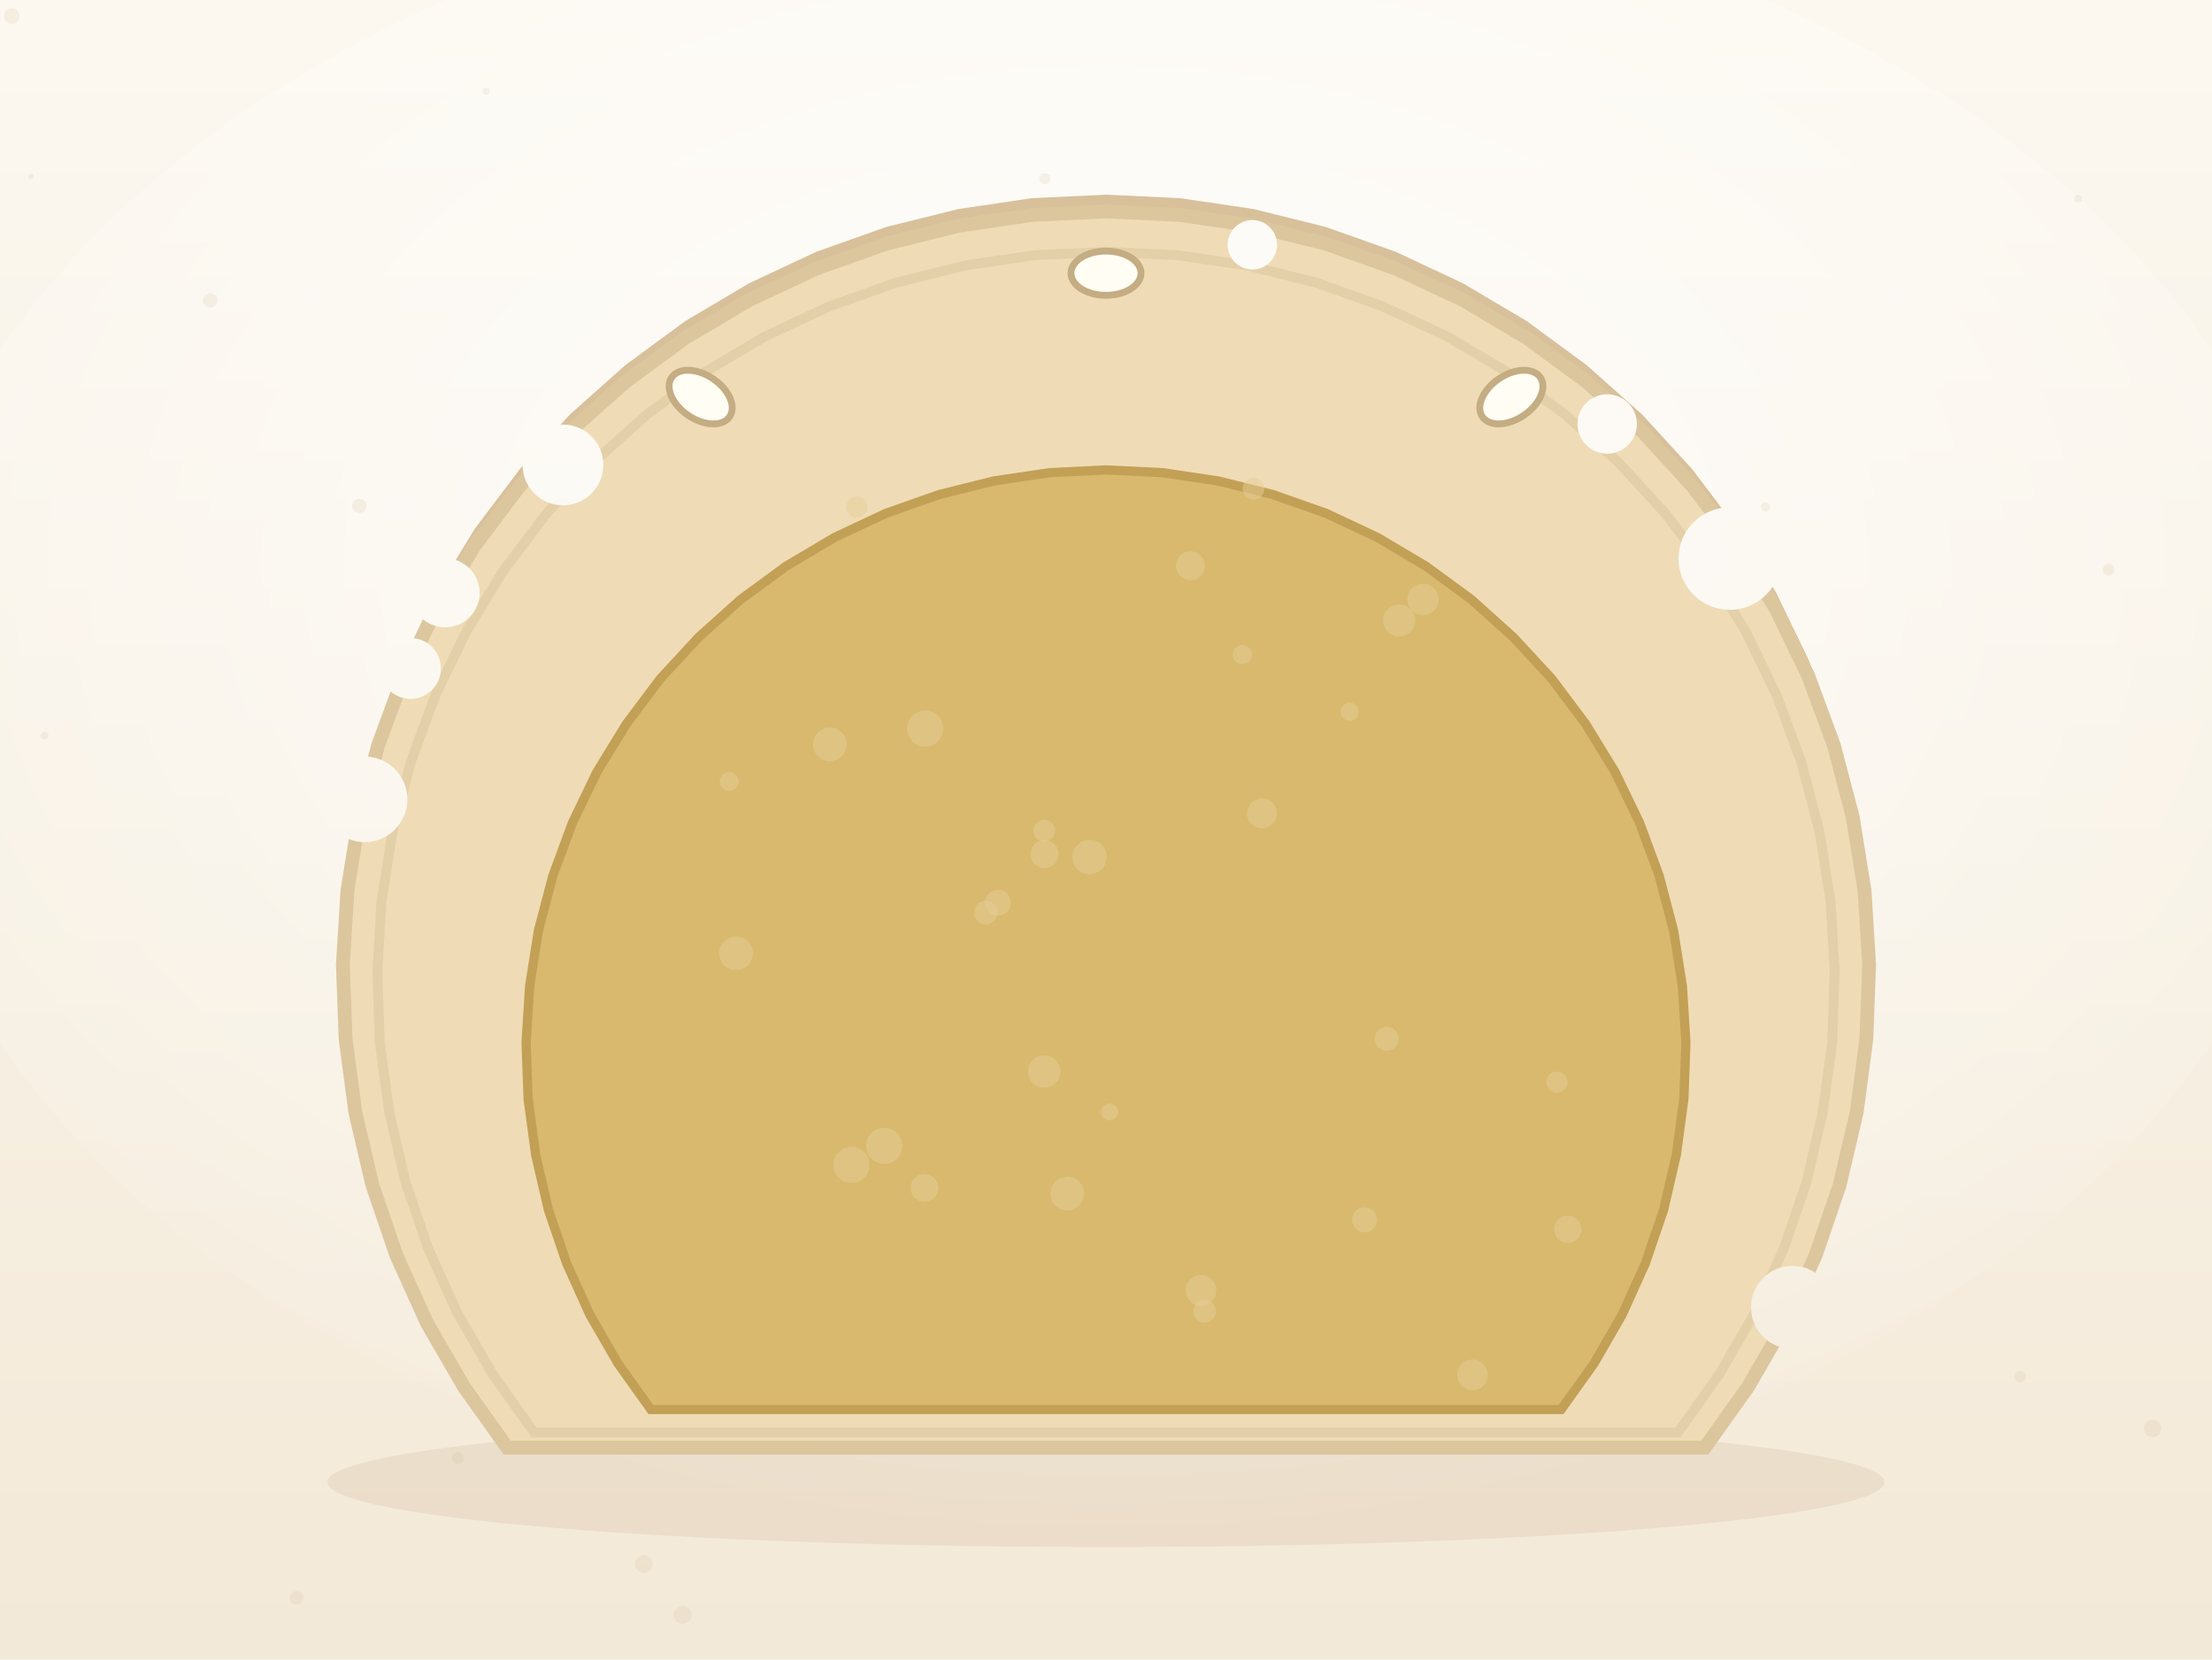
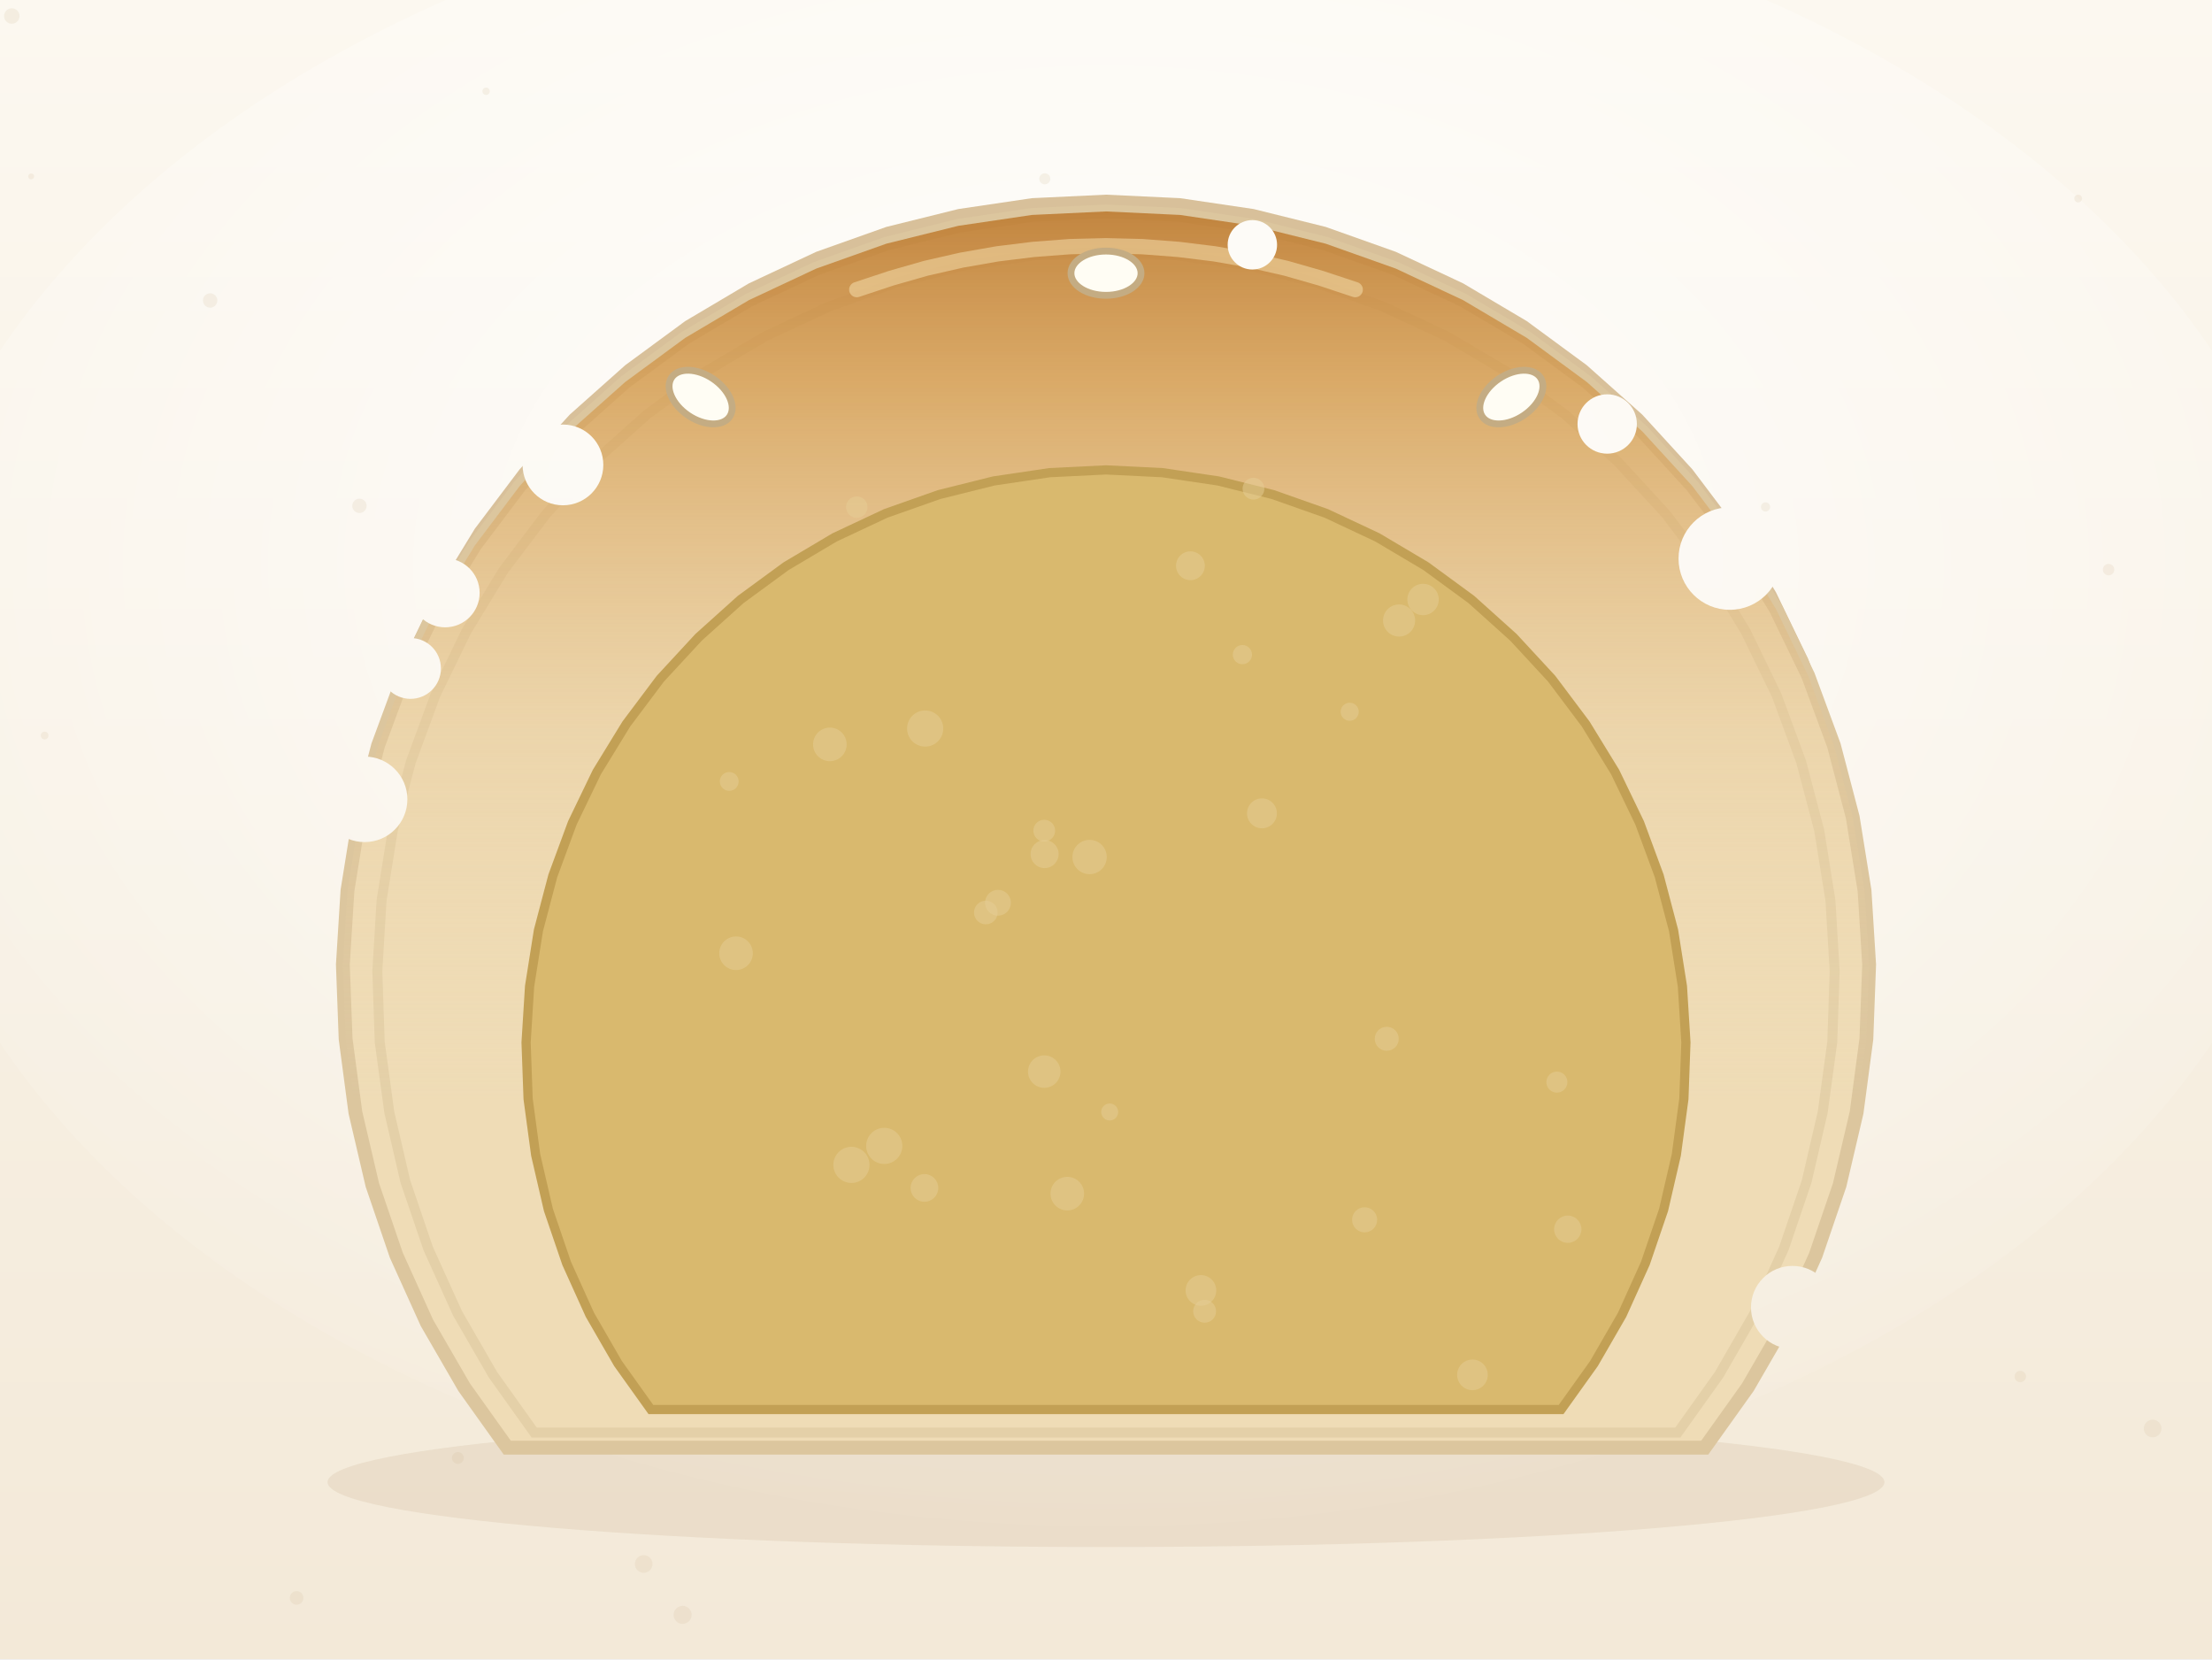
<svg xmlns="http://www.w3.org/2000/svg" viewBox="0 0 1200 900" width="1200" height="900" role="img" aria-label="莲蓉酥">
  <defs>
    <linearGradient id="bg" x1="0" y1="0" x2="0" y2="1">
      <stop offset="0" stop-color="#FCF8F0" />
      <stop offset="1" stop-color="#F3E9D8" />
    </linearGradient>
    <radialGradient id="glow" cx="50%" cy="42%" r="62%">
      <stop offset="0" stop-color="#FFFFFF" stop-opacity="0.85" />
      <stop offset="1" stop-color="#FFFFFF" stop-opacity="0" />
    </radialGradient>
    <radialGradient id="yolk" cx="36%" cy="32%" r="72%">
      <stop offset="0" stop-color="#F7CE68" />
      <stop offset="1" stop-color="#DE9F1E" />
    </radialGradient>
    <radialGradient id="wash" cx="40%" cy="34%" r="70%">
      <stop offset="0" stop-color="#E9BE84" stop-opacity="0.95" />
      <stop offset="1" stop-color="#D9A75E" stop-opacity="0.75" />
    </radialGradient>
  </defs>
  <rect width="1200" height="900" fill="url(#bg)" />
  <ellipse cx="600" cy="378" rx="660" ry="450" fill="url(#glow)" />
  <circle cx="1127.4" cy="107.7" r="2.1" fill="#C9B48F" opacity="0.16" />
  <circle cx="349.2" cy="848.4" r="4.8" fill="#C9B48F" opacity="0.16" />
  <circle cx="501.6" cy="312" r="4.3" fill="#C9B48F" opacity="0.16" />
  <circle cx="884.6" cy="673.6" r="1.9" fill="#C9B48F" opacity="0.16" />
  <circle cx="798.2" cy="508" r="2.6" fill="#C9B48F" opacity="0.16" />
  <circle cx="742.2" cy="190.4" r="4.3" fill="#C9B48F" opacity="0.16" />
  <circle cx="16.9" cy="95.7" r="1.6" fill="#C9B48F" opacity="0.16" />
  <circle cx="322.1" cy="598.9" r="2.8" fill="#C9B48F" opacity="0.16" />
  <circle cx="957.8" cy="275" r="2.5" fill="#C9B48F" opacity="0.16" />
  <circle cx="24.2" cy="399" r="2.1" fill="#C9B48F" opacity="0.16" />
  <circle cx="421" cy="446" r="3" fill="#C9B48F" opacity="0.16" />
  <circle cx="248.4" cy="790.9" r="3.2" fill="#C9B48F" opacity="0.16" />
  <circle cx="6.4" cy="8.7" r="4.2" fill="#C9B48F" opacity="0.16" />
  <circle cx="195" cy="274.4" r="3.9" fill="#C9B48F" opacity="0.16" />
  <circle cx="114" cy="163" r="3.9" fill="#C9B48F" opacity="0.16" />
  <circle cx="263.7" cy="49.5" r="2" fill="#C9B48F" opacity="0.16" />
  <circle cx="1143.9" cy="309" r="3.1" fill="#C9B48F" opacity="0.16" />
  <circle cx="854.7" cy="416.4" r="1.9" fill="#C9B48F" opacity="0.16" />
  <circle cx="1096" cy="746.7" r="3.1" fill="#C9B48F" opacity="0.16" />
  <circle cx="1167.8" cy="774.9" r="4.8" fill="#C9B48F" opacity="0.16" />
  <circle cx="370.3" cy="876" r="4.9" fill="#C9B48F" opacity="0.16" />
  <circle cx="403.2" cy="525" r="5" fill="#C9B48F" opacity="0.16" />
  <circle cx="566.8" cy="97" r="3" fill="#C9B48F" opacity="0.16" />
  <circle cx="160.9" cy="866.8" r="3.7" fill="#C9B48F" opacity="0.16" />
  <circle cx="885.5" cy="509.6" r="1.7" fill="#C9B48F" opacity="0.16" />
  <circle cx="840.7" cy="300.3" r="1.9" fill="#C9B48F" opacity="0.16" />
  <g>
    <g>
      <defs>
        <mask id="nib-600-785-414" maskUnits="userSpaceOnUse" x="20.4" y="-84.1" width="1159.2" height="1159.2">
          <rect x="20.4" y="-84.1" width="1159.2" height="1159.2" fill="#fff" />
          <circle cx="241.5" cy="321.6" r="18.7" fill="#000" />
          <circle cx="679.4" cy="132.8" r="13.4" fill="#000" />
          <circle cx="972.4" cy="709.2" r="22.5" fill="#000" />
          <circle cx="222.7" cy="362.6" r="16.5" fill="#000" />
          <circle cx="305.4" cy="252.2" r="21.9" fill="#000" />
          <circle cx="938.4" cy="303" r="27.8" fill="#000" />
          <circle cx="197.8" cy="433.6" r="23.2" fill="#000" />
          <circle cx="871.9" cy="230" r="16.1" fill="#000" />
        </mask>
      </defs>
      <ellipse cx="600" cy="804" rx="422.3" ry="35.2" fill="#B79B73" opacity="0.16" />
      <g mask="url(#nib-600-785-414)">
        <path d="M 275.2 776.2 L 251.8 743.4 L 231.6 708.5 L 215 671.8 L 202 633.7 L 192.8 594.4 L 187.5 554.5 L 186 514.2 L 188.5 474 L 194.9 434.2 L 205.1 395.2 L 219.1 357.4 L 236.6 321.2 L 257.6 286.8 L 281.9 254.6 L 309.1 224.9 L 339.2 198.1 L 371.7 174.2 L 406.3 153.7 L 442.8 136.6 L 480.8 123.1 L 519.9 113.4 L 559.8 107.5 L 600 105.6 L 640.2 107.5 L 680.1 113.4 L 719.2 123.1 L 757.2 136.6 L 793.7 153.7 L 828.3 174.2 L 860.8 198.1 L 890.9 224.9 L 918.1 254.6 L 942.4 286.8 L 963.4 321.2 L 980.9 357.4 L 994.9 395.2 L 1005.1 434.2 L 1011.5 474 L 1014 514.2 L 1012.5 554.5 L 1007.2 594.4 L 998 633.7 L 985 671.8 L 968.4 708.5 L 948.2 743.4 L 924.8 776.2 Z" fill="#D8C09A" />
        <path d="M 275.2 785.3 L 251.8 752.5 L 231.6 717.6 L 215 680.9 L 202 642.8 L 192.8 603.5 L 187.5 563.6 L 186 523.3 L 188.5 483.1 L 194.9 443.3 L 205.1 404.4 L 219.1 366.5 L 236.6 330.3 L 257.6 295.9 L 281.9 263.7 L 309.1 234 L 339.2 207.2 L 371.7 183.3 L 406.3 162.8 L 442.8 145.7 L 480.8 132.2 L 519.9 122.5 L 559.8 116.6 L 600 114.7 L 640.2 116.6 L 680.1 122.5 L 719.2 132.2 L 757.2 145.7 L 793.7 162.8 L 828.3 183.3 L 860.8 207.2 L 890.9 234 L 918.1 263.7 L 942.4 295.9 L 963.4 330.3 L 980.9 366.5 L 994.9 404.4 L 1005.1 443.3 L 1011.5 483.1 L 1014 523.3 L 1012.5 563.6 L 1007.2 603.5 L 998 642.8 L 985 680.9 L 968.4 717.6 L 948.2 752.5 L 924.8 785.3 Z" fill="#EFDCB6" stroke="#DCC69E" stroke-width="7.5" />
        <path d="M 289.8 777.1 L 267.4 745.7 L 248.2 712.4 L 232.3 677.3 L 219.9 640.9 L 211.2 603.4 L 206 565.3 L 204.7 526.8 L 207 488.4 L 213.1 450.4 L 222.9 413.2 L 236.2 377.1 L 253 342.5 L 273 309.6 L 296.2 278.9 L 322.2 250.6 L 350.9 224.9 L 381.9 202.1 L 415 182.5 L 449.9 166.2 L 486.1 153.3 L 523.5 144 L 561.6 138.4 L 600 136.6 L 638.4 138.4 L 676.5 144 L 713.9 153.3 L 750.1 166.2 L 785 182.5 L 818.1 202.1 L 849.1 224.9 L 877.8 250.6 L 903.8 278.9 L 927 309.6 L 947 342.5 L 963.8 377.1 L 977.1 413.2 L 986.9 450.4 L 993 488.4 L 995.3 526.8 L 994 565.3 L 988.8 603.4 L 980.1 640.9 L 967.7 677.3 L 951.8 712.4 L 932.6 745.7 L 910.2 777.1 Z" fill="none" stroke="#E4D0A8" stroke-width="5.4" />
+         <linearGradient id="wash-600-785-414" gradientUnits="userSpaceOnUse" x1="0" y1="114.7" x2="0" y2="785.3">
+           <stop offset="0" stop-color="#BE7C33" stop-opacity="0.9" />
+           <stop offset="0.14" stop-color="#D2974A" stop-opacity="0.72" />
+           <stop offset="0.42" stop-color="#E6C795" stop-opacity="0.34" />
+           <stop offset="0.72" stop-color="#EFDCB6" stop-opacity="0" />
+         </linearGradient>
+         <path d="M 275.2 785.3 L 251.8 752.5 L 231.6 717.6 L 215 680.9 L 202 642.8 L 192.8 603.5 L 187.5 563.6 L 186 523.3 L 188.5 483.1 L 194.9 443.3 L 205.1 404.4 L 219.1 366.5 L 236.6 330.3 L 257.6 295.9 L 281.9 263.7 L 309.1 234 L 339.2 207.2 L 371.7 183.3 L 406.3 162.8 L 442.8 145.7 L 480.8 132.2 L 519.9 122.5 L 559.8 116.6 L 600 114.7 L 640.2 116.6 L 680.1 122.5 L 719.2 132.2 L 757.2 145.7 L 793.7 162.8 L 828.3 183.3 L 860.8 207.2 L 890.9 234 L 918.1 263.7 L 942.4 295.9 L 963.4 330.3 L 980.9 366.5 L 994.9 404.4 L 1005.1 443.3 L 1011.5 483.1 L 1014 523.3 L 1012.5 563.6 L 1007.2 603.5 L 998 642.8 L 985 680.9 L 968.4 717.6 L 948.2 752.5 L 924.8 785.3 Z" fill="url(#wash-600-785-414)" />
+         <path d="M 464.8 157.1 L 483.5 150.9 L 502.4 145.5 L 521.7 141.1 L 541.1 137.7 L 560.6 135.3 L 580.3 133.8 L 600 133.3 L 619.7 133.8 L 639.4 135.3 L 658.9 137.7 L 678.3 141.1 L 697.6 145.5 L 716.5 150.9 L 735.2 157.1" fill="none" stroke="#F7E3B4" stroke-width="8.3" stroke-linecap="round" opacity="0.5" />
        <path d="M 353.1 764.6 L 335.3 739.7 L 320 713.2 L 307.4 685.3 L 297.5 656.3 L 290.6 626.5 L 286.5 596.1 L 285.4 565.5 L 287.3 535 L 292.1 504.7 L 299.9 475.1 L 310.5 446.4 L 323.8 418.8 L 339.8 392.7 L 358.2 368.2 L 379 345.7 L 401.8 325.2 L 426.5 307.1 L 452.8 291.5 L 480.5 278.5 L 509.4 268.3 L 539.1 260.9 L 569.4 256.4 L 600 254.9 L 630.6 256.4 L 660.9 260.9 L 690.6 268.3 L 719.5 278.5 L 747.2 291.5 L 773.5 307.1 L 798.2 325.2 L 821 345.7 L 841.8 368.2 L 860.2 392.7 L 876.2 418.8 L 889.5 446.4 L 900.1 475.1 L 907.9 504.7 L 912.7 535 L 914.6 565.5 L 913.5 596.1 L 909.4 626.5 L 902.5 656.3 L 892.6 685.3 L 880 713.2 L 864.7 739.7 L 846.9 764.6 Z" fill="#D9B96E" stroke="#C2A055" stroke-width="5" />
        <circle cx="732.2" cy="386.1" r="4.9" fill="#E6CE96" opacity="0.5" />
        <circle cx="651.5" cy="700" r="8.3" fill="#E6CE96" opacity="0.5" />
        <circle cx="752.3" cy="563.5" r="6.5" fill="#E6CE96" opacity="0.5" />
        <circle cx="645.8" cy="306.9" r="7.8" fill="#E6CE96" opacity="0.5" />
        <circle cx="759" cy="336.6" r="8.7" fill="#E6CE96" opacity="0.5" />
        <circle cx="566.5" cy="450.6" r="5.9" fill="#E6CE96" opacity="0.5" />
        <circle cx="566.7" cy="463.3" r="7.6" fill="#E6CE96" opacity="0.5" />
        <circle cx="602" cy="603.2" r="4.6" fill="#E6CE96" opacity="0.5" />
        <circle cx="674" cy="355.1" r="5.2" fill="#E6CE96" opacity="0.5" />
        <circle cx="680" cy="265.1" r="5.9" fill="#E6CE96" opacity="0.5" />
        <circle cx="450.2" cy="403.8" r="9.1" fill="#E6CE96" opacity="0.5" />
        <circle cx="464.8" cy="275.1" r="5.8" fill="#E6CE96" opacity="0.5" />
        <circle cx="461.9" cy="631.9" r="9.8" fill="#E6CE96" opacity="0.5" />
        <circle cx="653.5" cy="711.3" r="6.2" fill="#E6CE96" opacity="0.5" />
        <circle cx="399.3" cy="517.1" r="9.1" fill="#E6CE96" opacity="0.5" />
        <circle cx="591.1" cy="464.9" r="9.3" fill="#E6CE96" opacity="0.5" />
        <circle cx="579" cy="647.5" r="9.1" fill="#E6CE96" opacity="0.5" />
        <circle cx="395.6" cy="423.9" r="5.1" fill="#E6CE96" opacity="0.5" />
        <circle cx="844.6" cy="587" r="5.7" fill="#E6CE96" opacity="0.5" />
        <circle cx="850.5" cy="666.8" r="7.4" fill="#E6CE96" opacity="0.5" />
        <circle cx="740.3" cy="661.7" r="6.8" fill="#E6CE96" opacity="0.5" />
        <circle cx="534.8" cy="495" r="6.4" fill="#E6CE96" opacity="0.5" />
        <circle cx="772" cy="325.2" r="8.5" fill="#E6CE96" opacity="0.5" />
        <circle cx="479.7" cy="621.6" r="9.8" fill="#E6CE96" opacity="0.5" />
        <circle cx="541.4" cy="489.7" r="7" fill="#E6CE96" opacity="0.5" />
        <circle cx="684.6" cy="441.2" r="8.1" fill="#E6CE96" opacity="0.5" />
        <circle cx="501.9" cy="395.2" r="9.8" fill="#E6CE96" opacity="0.5" />
        <circle cx="566.5" cy="581.3" r="8.8" fill="#E6CE96" opacity="0.5" />
        <circle cx="501.5" cy="644.4" r="7.5" fill="#E6CE96" opacity="0.5" />
        <circle cx="798.8" cy="745.8" r="8.3" fill="#E6CE96" opacity="0.5" />
        <ellipse cx="819.9" cy="215.4" rx="19" ry="12" transform="rotate(-34 819.9 215.4)" fill="#FFFDF4" stroke="#C4AC83" stroke-width="3.7" />
        <ellipse cx="600" cy="148.2" rx="19" ry="12" transform="rotate(0 600 148.2)" fill="#FFFDF4" stroke="#C4AC83" stroke-width="3.7" />
        <ellipse cx="380.1" cy="215.4" rx="19" ry="12" transform="rotate(34 380.1 215.4)" fill="#FFFDF4" stroke="#C4AC83" stroke-width="3.7" />
      </g>
    </g>
  </g>
</svg>
